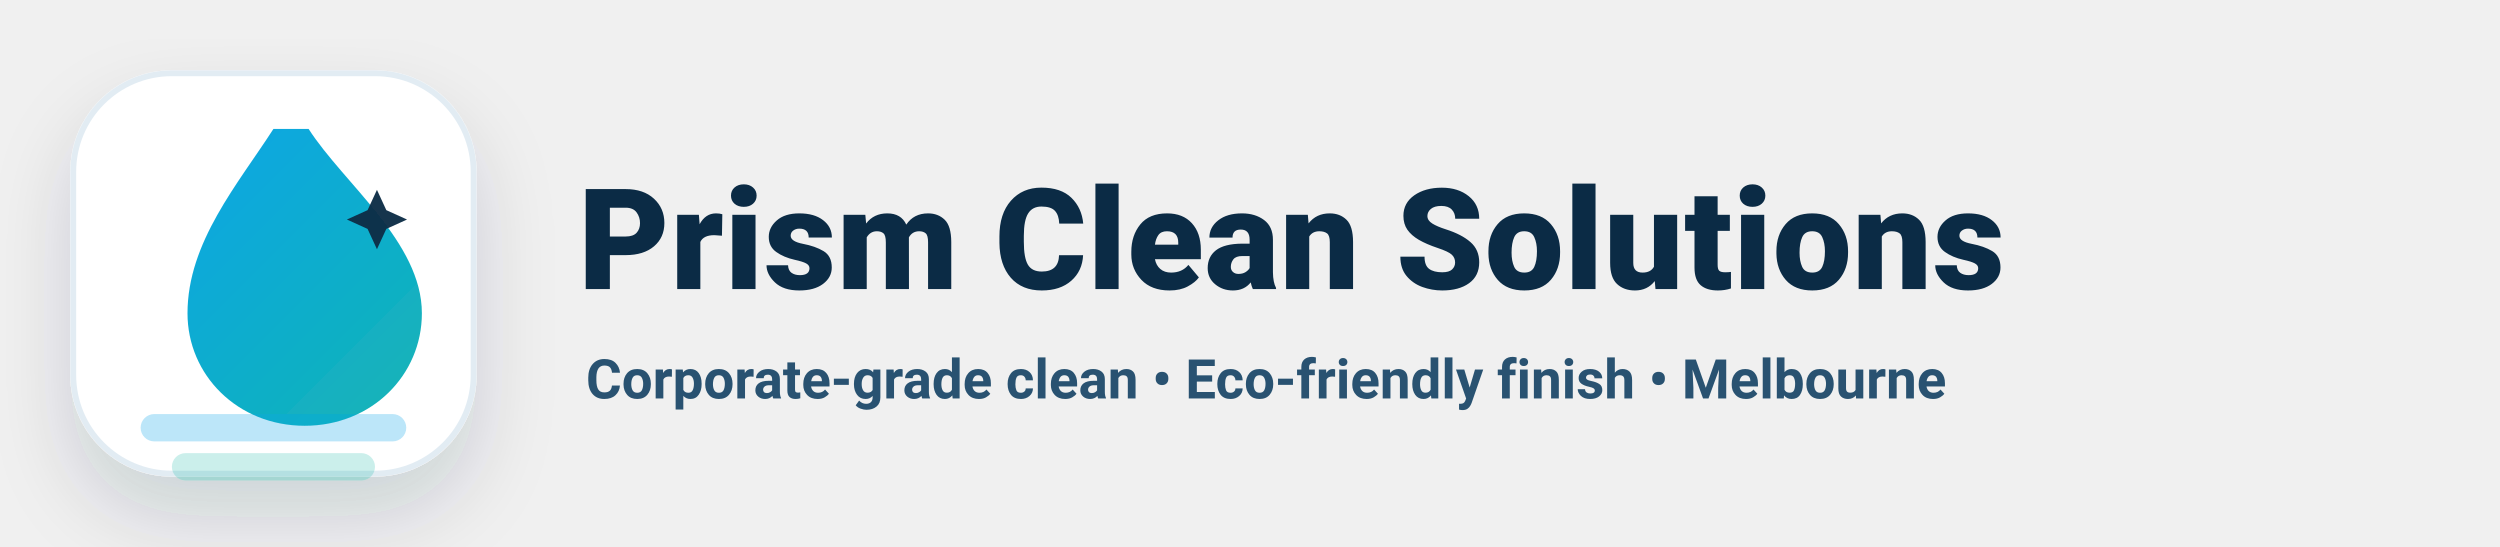
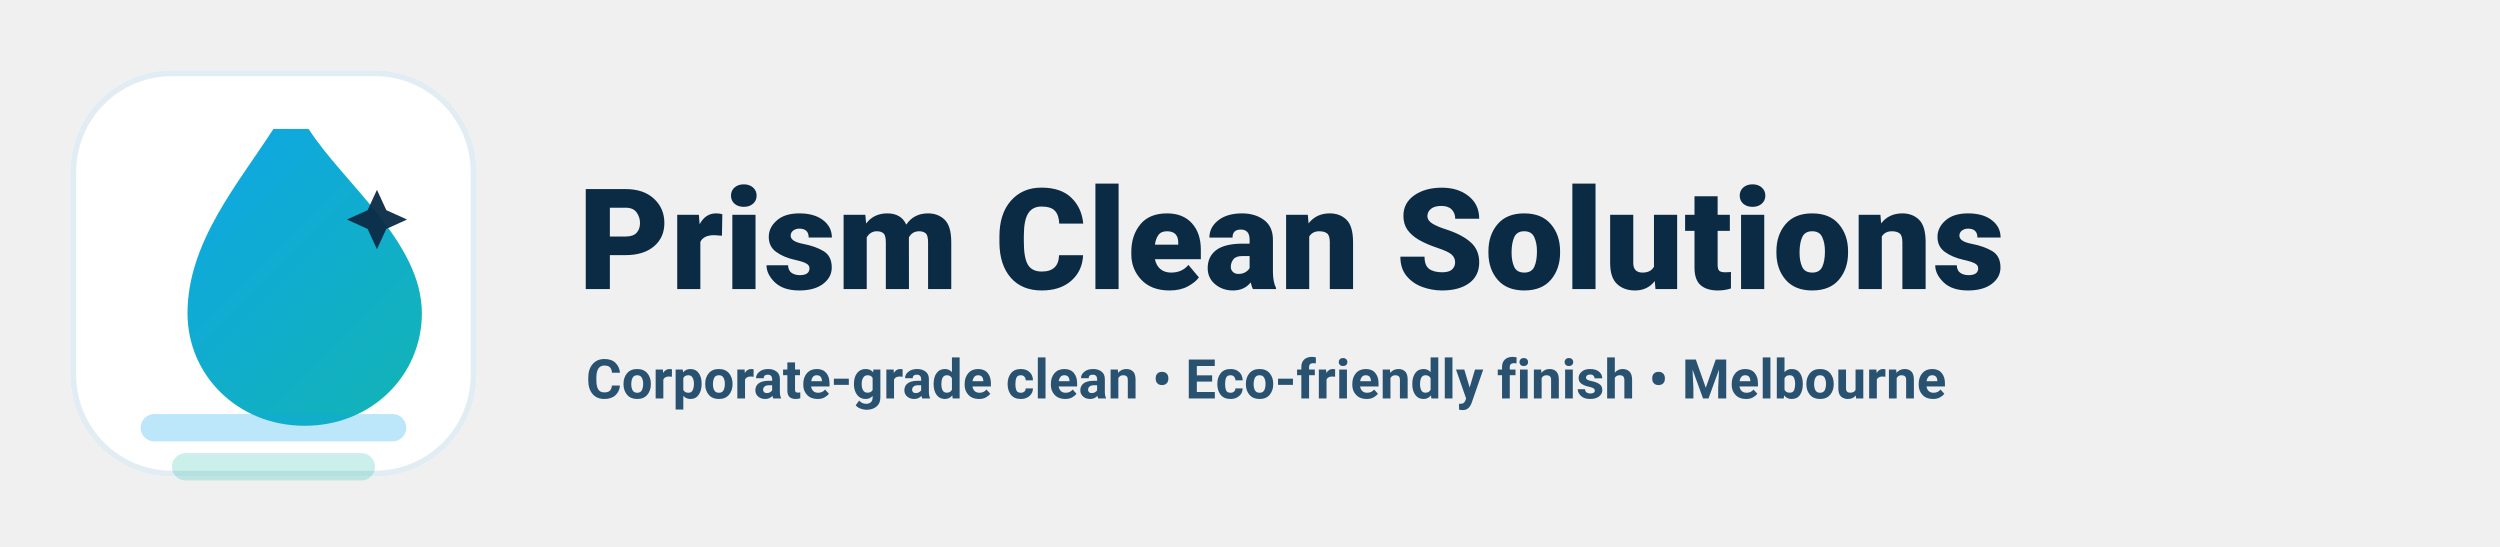
<svg xmlns="http://www.w3.org/2000/svg" width="640" height="140" viewBox="0 0 640 140" fill="none" role="img" aria-label="Prism Clean Solutions">
  <defs>
    <linearGradient id="grad" x1="18" y1="18" x2="110" y2="110" gradientUnits="userSpaceOnUse">
      <stop stop-color="#0EA5E9" />
      <stop offset="1" stop-color="#14B8A6" />
    </linearGradient>
-     <filter id="shadow" x="-20%" y="-20%" width="140%" height="140%">
-       <feDropShadow dx="0" dy="10" stdDeviation="10" flood-color="#0B2B45" flood-opacity="0.15" />
-     </filter>
  </defs>
-   <g transform="translate(18,18)" filter="url(#shadow)">
+   <g transform="translate(18,18)">
    <rect x="0" y="0" width="104" height="104" rx="26" fill="#FFFFFF" />
    <rect x="0.75" y="0.75" width="102.5" height="102.5" rx="25.25" stroke="#E2ECF3" stroke-width="1.5" />
    <path d="M52 15C43 29 30 44 30 62.2C30 78 42.8 91 60 91C77.2 91 90 78 90 62.2C90 44 70 29 61 15H52Z" fill="url(#grad)" />
    <path d="M78.5 30.6l2.4 5.2 5.3 2.4-5.3 2.4-2.4 5.2-2.4-5.2-5.3-2.4 5.3-2.4 2.4-5.2z" fill="#0B2B45" opacity="0.95" />
    <rect x="18" y="88" width="68" height="7" rx="3.5" fill="#0EA5E9" opacity="0.28" />
    <rect x="26" y="98" width="52" height="7" rx="3.5" fill="#14B8A6" opacity="0.22" />
  </g>
  <g transform="translate(148,44)">
    <text x="0" y="30" font-family="ui-sans-serif, system-ui, -apple-system, Segoe UI, Roboto, Helvetica, Arial" font-size="36" font-weight="850" fill="#0B2B45" letter-spacing="0.2">Prism Clean Solutions</text>
    <text x="2" y="58" font-family="ui-sans-serif, system-ui, -apple-system, Segoe UI, Roboto, Helvetica, Arial" font-size="14" font-weight="650" fill="#1F4B6B" opacity="0.95">Corporate-grade clean • Eco-friendly finish • Melbourne</text>
  </g>
</svg>
